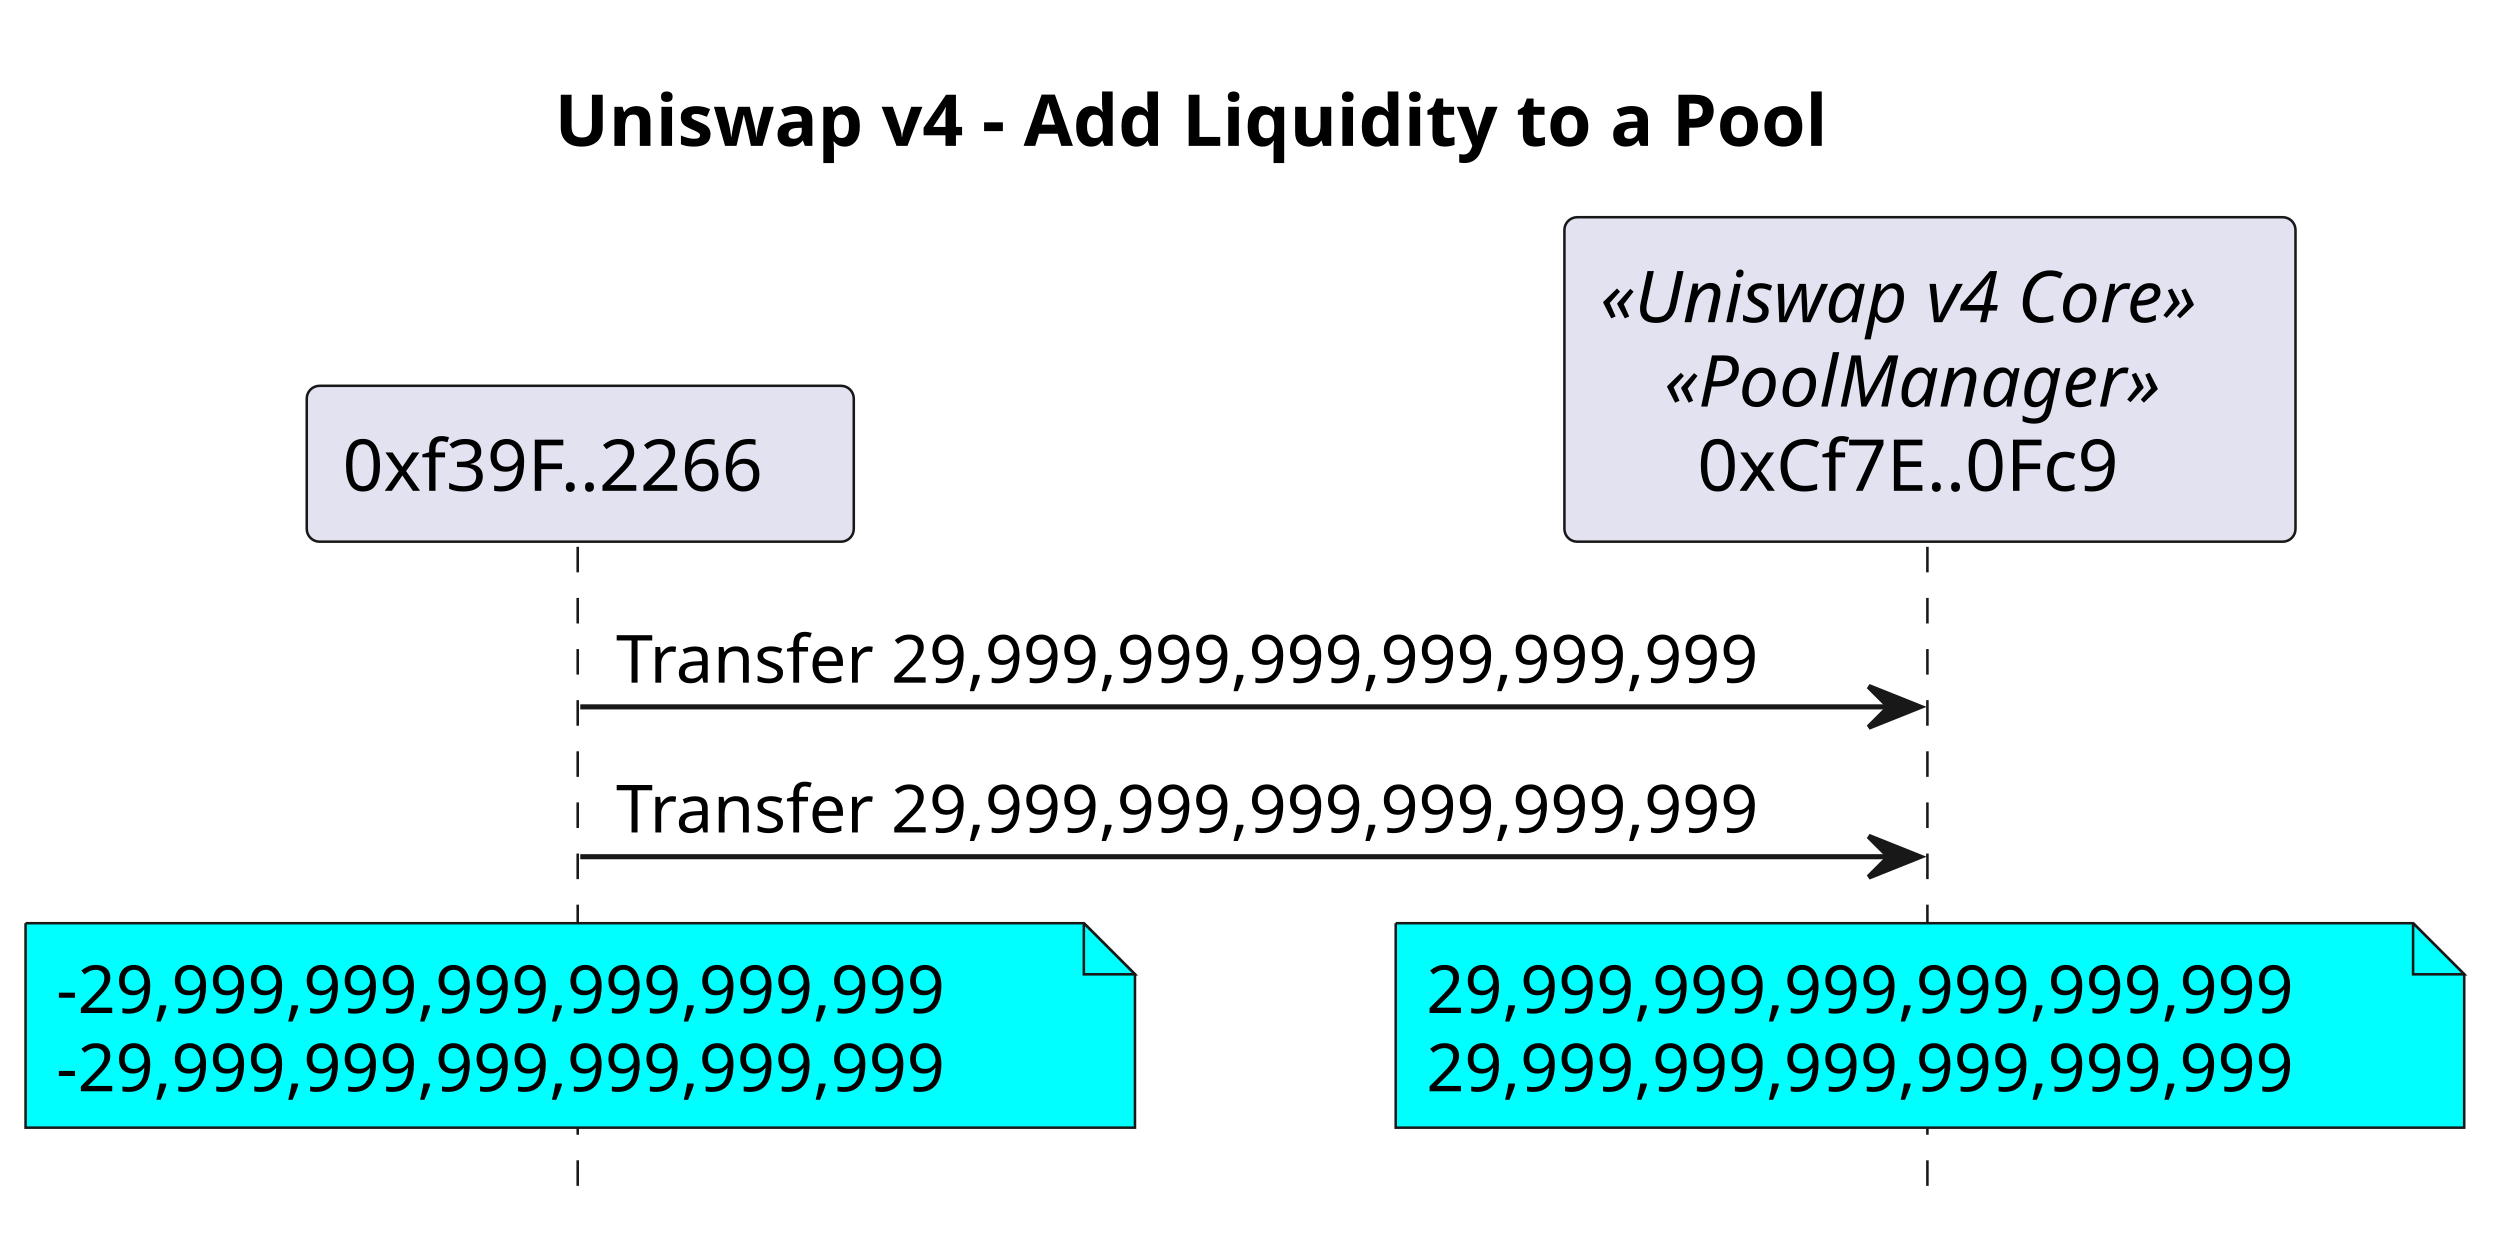
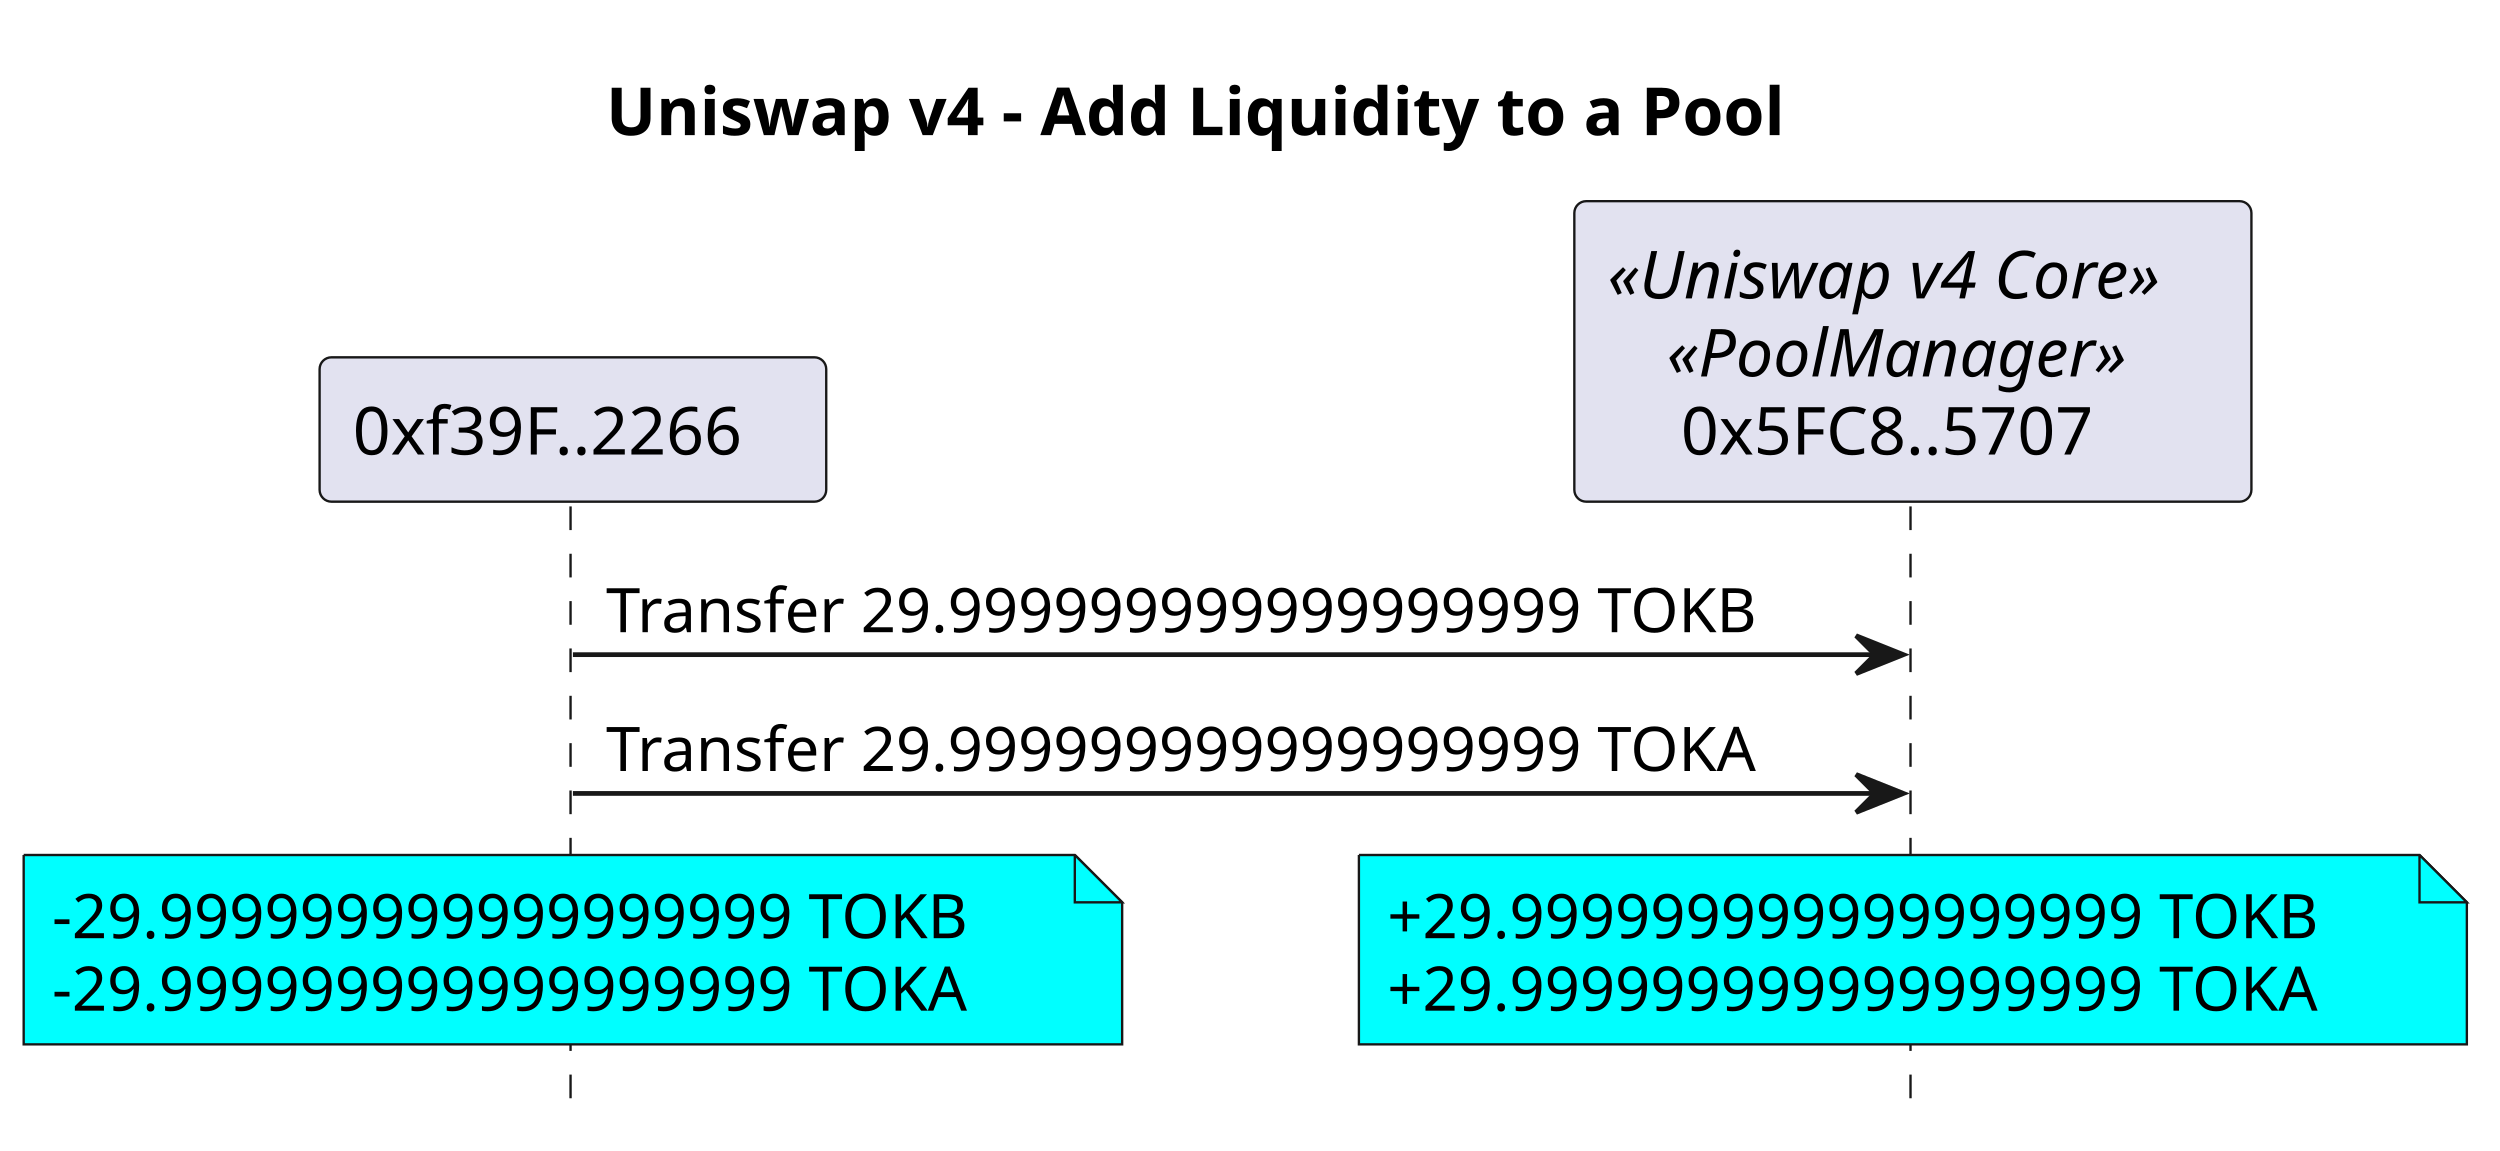
- <svg xmlns="http://www.w3.org/2000/svg" contentStyleType="text/css" height="243px" preserveAspectRatio="none" style="width:489px;height:243px;background:#FFFFFF;" version="1.1" viewBox="0 0 489 243" width="489px" zoomAndPan="magnify">
+ <svg xmlns="http://www.w3.org/2000/svg" contentStyleType="text/css" height="243px" preserveAspectRatio="none" style="width:528px;height:243px;background:#FFFFFF;" version="1.1" viewBox="0 0 528 243" width="528px" zoomAndPan="magnify">
  <defs />
  <g>
-     <text fill="#000000" font-family="sans-serif" font-size="14" font-weight="bold" lengthAdjust="spacing" textLength="269" x="108.5" y="28.535">Uniswap v4 - Add Liquidity to a Pool</text>
-     <line style="stroke:#181818;stroke-width:0.5;stroke-dasharray:5.0,5.0;" x1="113" x2="113" y1="106.953" y2="236.195" />
-     <line style="stroke:#181818;stroke-width:0.5;stroke-dasharray:5.0,5.0;" x1="377" x2="377" y1="106.953" y2="236.195" />
-     <rect fill="#E2E2F0" height="30.488" rx="2.5" ry="2.5" style="stroke:#181818;stroke-width:0.5;" width="107" x="60" y="75.465" />
-     <text fill="#000000" font-family="sans-serif" font-size="14" lengthAdjust="spacing" textLength="93" x="67" y="96">0xf39F..2266</text>
-     <rect fill="#E2E2F0" height="63.465" rx="2.5" ry="2.5" style="stroke:#181818;stroke-width:0.5;" width="143" x="306" y="42.488" />
-     <text fill="#000000" font-family="sans-serif" font-size="14" font-style="italic" lengthAdjust="spacing" textLength="129" x="313" y="63.023">«Uniswap v4 Core»</text>
-     <text fill="#000000" font-family="sans-serif" font-size="14" font-style="italic" lengthAdjust="spacing" textLength="104" x="325.5" y="79.512">«PoolManager»</text>
-     <text fill="#000000" font-family="sans-serif" font-size="14" lengthAdjust="spacing" textLength="91" x="332" y="96">0xCf7E..0Fc9</text>
-     <polygon fill="#181818" points="365.5,134.264,375.5,138.264,365.5,142.264,369.5,138.264" style="stroke:#181818;stroke-width:1.0;" />
-     <line style="stroke:#181818;stroke-width:1.0;" x1="113.5" x2="371.5" y1="138.264" y2="138.264" />
-     <text fill="#000000" font-family="sans-serif" font-size="13" lengthAdjust="spacing" textLength="240" x="120.5" y="133.522">Transfer 29,999,999,999,999,999,999</text>
-     <polygon fill="#181818" points="365.5,163.574,375.5,167.574,365.5,171.574,369.5,167.574" style="stroke:#181818;stroke-width:1.0;" />
-     <line style="stroke:#181818;stroke-width:1.0;" x1="113.5" x2="371.5" y1="167.574" y2="167.574" />
-     <text fill="#000000" font-family="sans-serif" font-size="13" lengthAdjust="spacing" textLength="240" x="120.5" y="162.832">Transfer 29,999,999,999,999,999,999</text>
-     <path d="M5,180.574 L5,220.574 L222,220.574 L222,190.574 L212,180.574 L5,180.574 " fill="#00FFFF" style="stroke:#181818;stroke-width:0.5;" />
-     <path d="M212,180.574 L212,190.574 L222,190.574 L212,180.574 " fill="#00FFFF" style="stroke:#181818;stroke-width:0.5;" />
-     <text fill="#000000" font-family="sans-serif" font-size="13" lengthAdjust="spacing" textLength="192" x="11" y="198.143">-29,999,999,999,999,999,999</text>
-     <text fill="#000000" font-family="sans-serif" font-size="13" lengthAdjust="spacing" textLength="192" x="11" y="213.453">-29,999,999,999,999,999,999</text>
-     <path d="M273,180.574 L273,220.574 L482,220.574 L482,190.574 L472,180.574 L273,180.574 " fill="#00FFFF" style="stroke:#181818;stroke-width:0.5;" />
-     <path d="M472,180.574 L472,190.574 L482,190.574 L472,180.574 " fill="#00FFFF" style="stroke:#181818;stroke-width:0.5;" />
-     <text fill="#000000" font-family="sans-serif" font-size="13" lengthAdjust="spacing" textLength="184" x="279" y="198.143">29,999,999,999,999,999,999</text>
-     <text fill="#000000" font-family="sans-serif" font-size="13" lengthAdjust="spacing" textLength="184" x="279" y="213.453">29,999,999,999,999,999,999</text>
+     <text fill="#000000" font-family="sans-serif" font-size="14" font-weight="bold" lengthAdjust="spacing" textLength="269" x="128" y="28.535">Uniswap v4 - Add Liquidity to a Pool</text>
+     <line style="stroke:#181818;stroke-width:0.5;stroke-dasharray:5.0,5.0;" x1="120.5" x2="120.5" y1="106.953" y2="236.195" />
+     <line style="stroke:#181818;stroke-width:0.5;stroke-dasharray:5.0,5.0;" x1="403.5" x2="403.5" y1="106.953" y2="236.195" />
+     <rect fill="#E2E2F0" height="30.488" rx="2.5" ry="2.5" style="stroke:#181818;stroke-width:0.5;" width="107" x="67.5" y="75.465" />
+     <text fill="#000000" font-family="sans-serif" font-size="14" lengthAdjust="spacing" textLength="93" x="74.5" y="96">0xf39F..2266</text>
+     <rect fill="#E2E2F0" height="63.465" rx="2.5" ry="2.5" style="stroke:#181818;stroke-width:0.5;" width="143" x="332.5" y="42.488" />
+     <text fill="#000000" font-family="sans-serif" font-size="14" font-style="italic" lengthAdjust="spacing" textLength="129" x="339.5" y="63.023">«Uniswap v4 Core»</text>
+     <text fill="#000000" font-family="sans-serif" font-size="14" font-style="italic" lengthAdjust="spacing" textLength="104" x="352" y="79.512">«PoolManager»</text>
+     <text fill="#000000" font-family="sans-serif" font-size="14" lengthAdjust="spacing" textLength="98" x="355" y="96">0x5FC8..5707</text>
+     <polygon fill="#181818" points="392,134.264,402,138.264,392,142.264,396,138.264" style="stroke:#181818;stroke-width:1.0;" />
+     <line style="stroke:#181818;stroke-width:1.0;" x1="121" x2="398" y1="138.264" y2="138.264" />
+     <text fill="#000000" font-family="sans-serif" font-size="13" lengthAdjust="spacing" textLength="257" x="128" y="133.522">Transfer 29.999999999999999999 TOKB</text>
+     <polygon fill="#181818" points="392,163.574,402,167.574,392,171.574,396,167.574" style="stroke:#181818;stroke-width:1.0;" />
+     <line style="stroke:#181818;stroke-width:1.0;" x1="121" x2="398" y1="167.574" y2="167.574" />
+     <text fill="#000000" font-family="sans-serif" font-size="13" lengthAdjust="spacing" textLength="259" x="128" y="162.832">Transfer 29.999999999999999999 TOKA</text>
+     <path d="M5,180.574 L5,220.574 L237,220.574 L237,190.574 L227,180.574 L5,180.574 " fill="#00FFFF" style="stroke:#181818;stroke-width:0.5;" />
+     <path d="M227,180.574 L227,190.574 L237,190.574 L227,180.574 " fill="#00FFFF" style="stroke:#181818;stroke-width:0.5;" />
+     <text fill="#000000" font-family="sans-serif" font-size="13" lengthAdjust="spacing" textLength="209" x="11" y="198.143">-29.999999999999999999 TOKB</text>
+     <text fill="#000000" font-family="sans-serif" font-size="13" lengthAdjust="spacing" textLength="211" x="11" y="213.453">-29.999999999999999999 TOKA</text>
+     <path d="M287,180.574 L287,220.574 L521,220.574 L521,190.574 L511,180.574 L287,180.574 " fill="#00FFFF" style="stroke:#181818;stroke-width:0.5;" />
+     <path d="M511,180.574 L511,190.574 L521,190.574 L511,180.574 " fill="#00FFFF" style="stroke:#181818;stroke-width:0.5;" />
+     <text fill="#000000" font-family="sans-serif" font-size="13" lengthAdjust="spacing" textLength="211" x="293" y="198.143">+29.999999999999999999 TOKB</text>
+     <text fill="#000000" font-family="sans-serif" font-size="13" lengthAdjust="spacing" textLength="213" x="293" y="213.453">+29.999999999999999999 TOKA</text>
  </g>
</svg>
